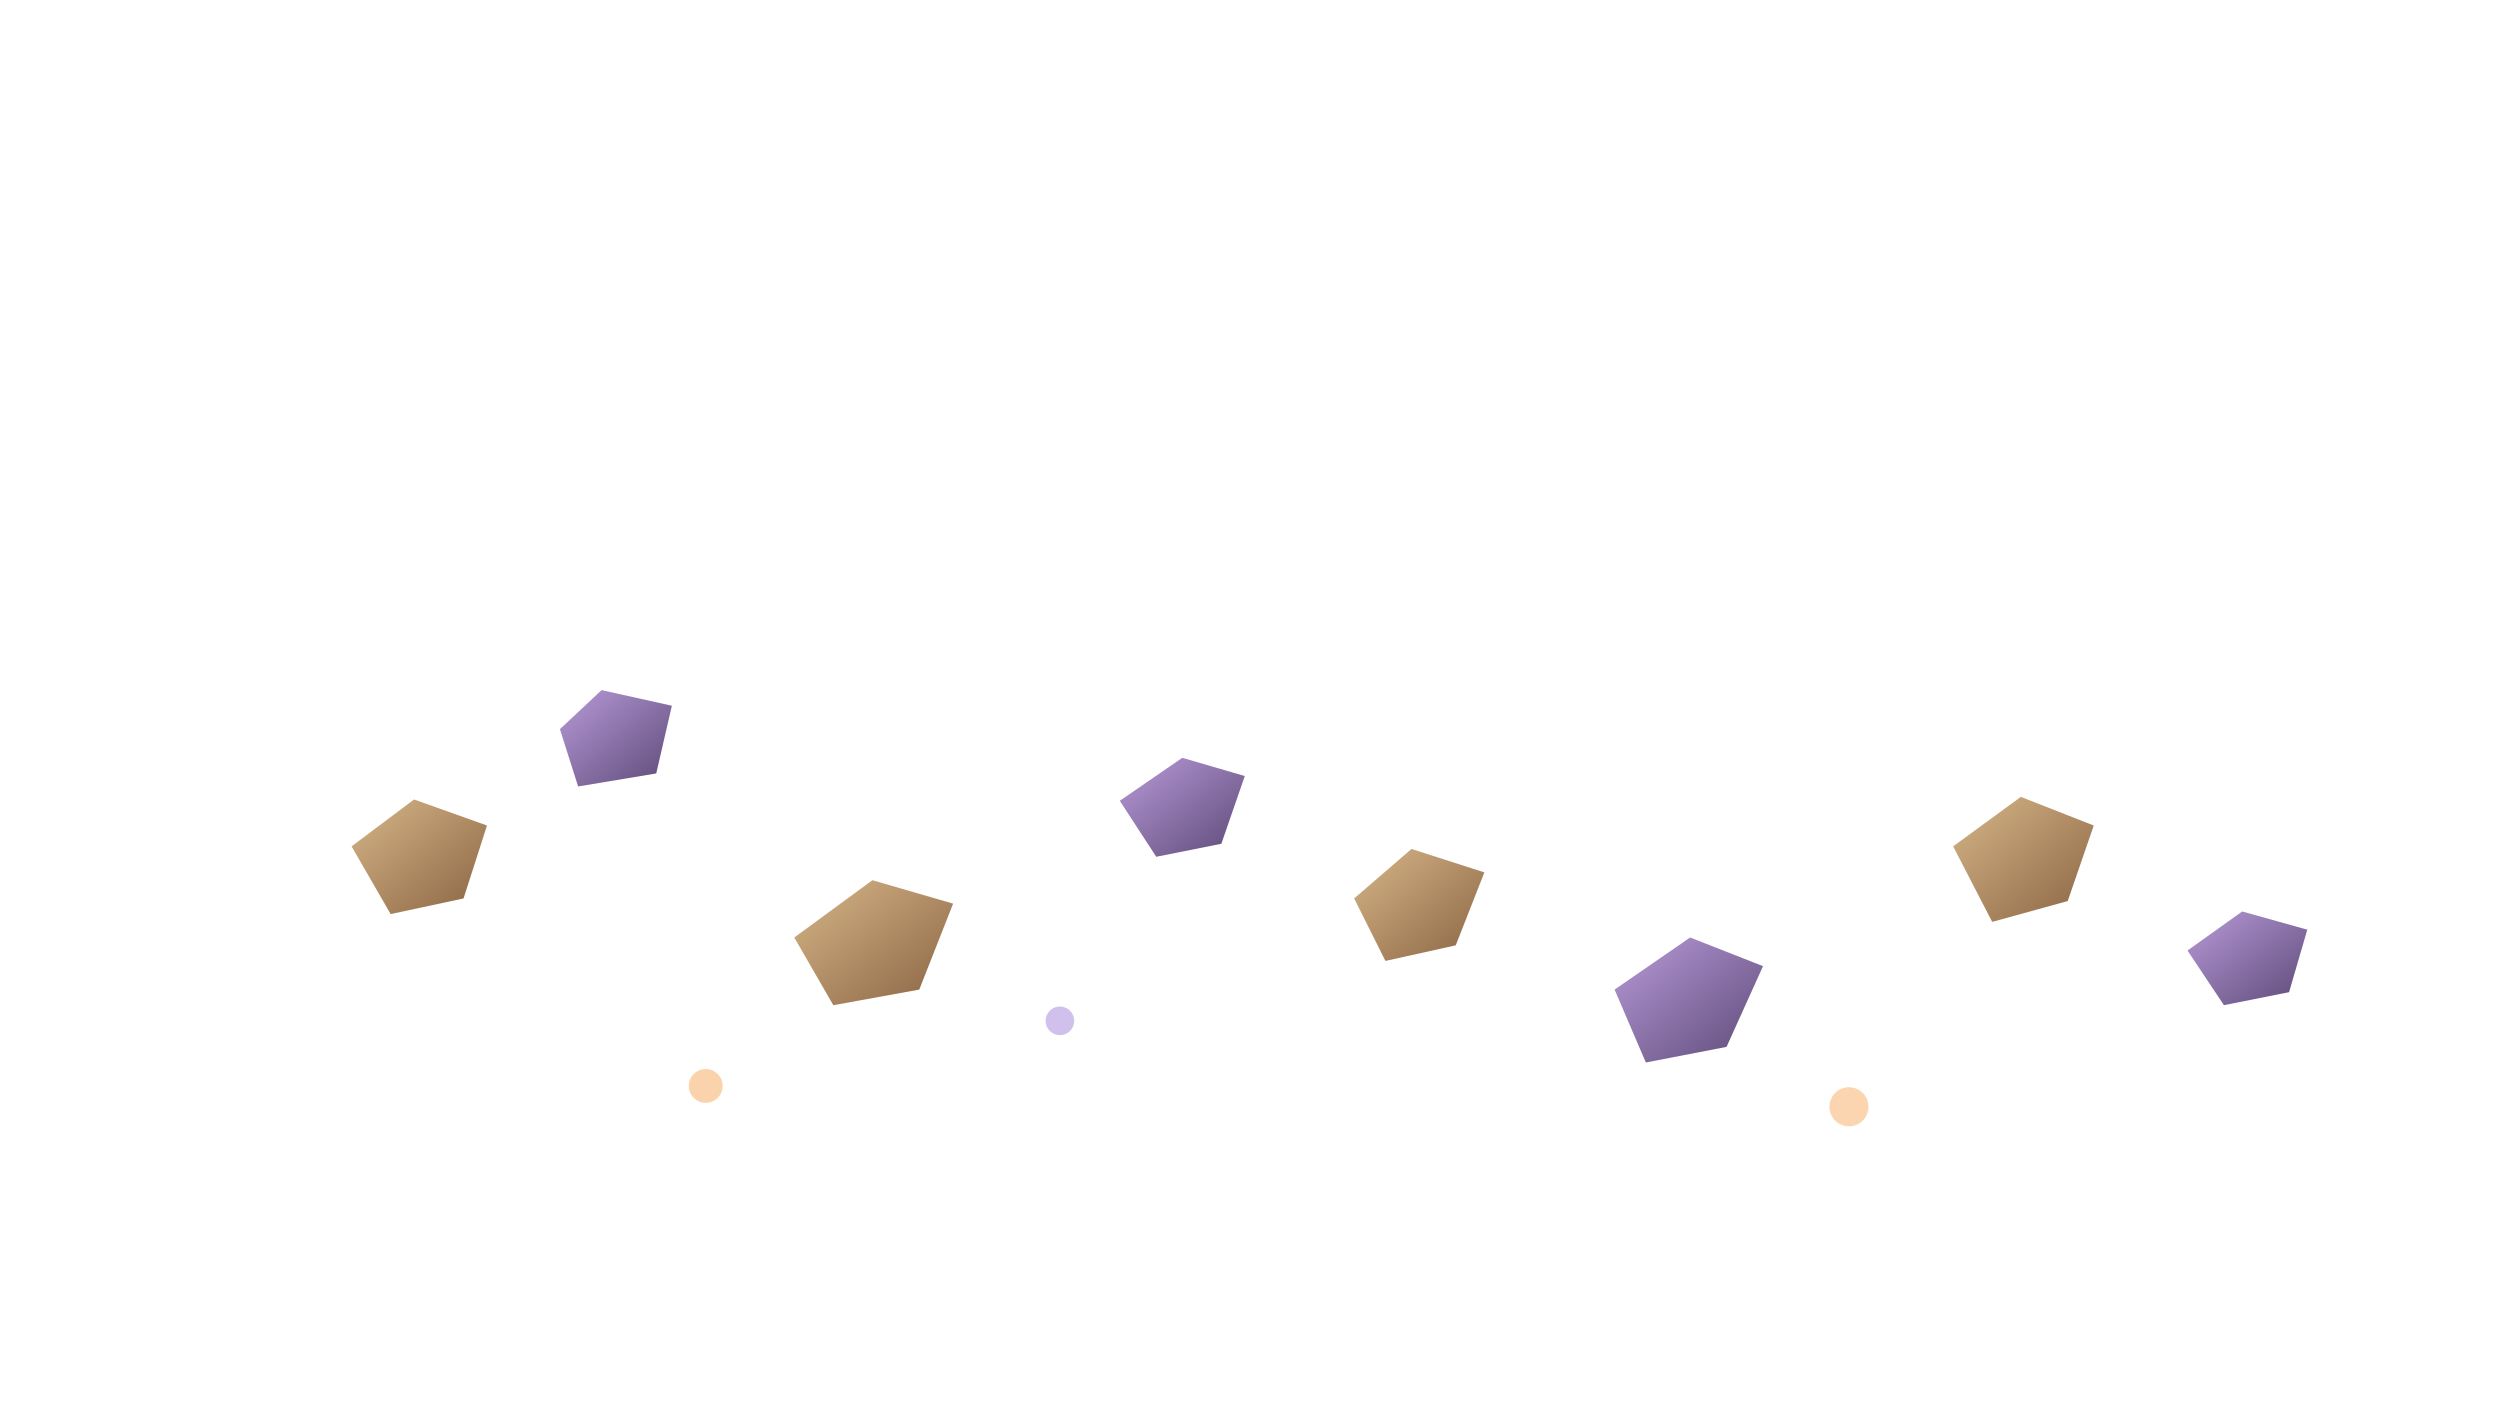
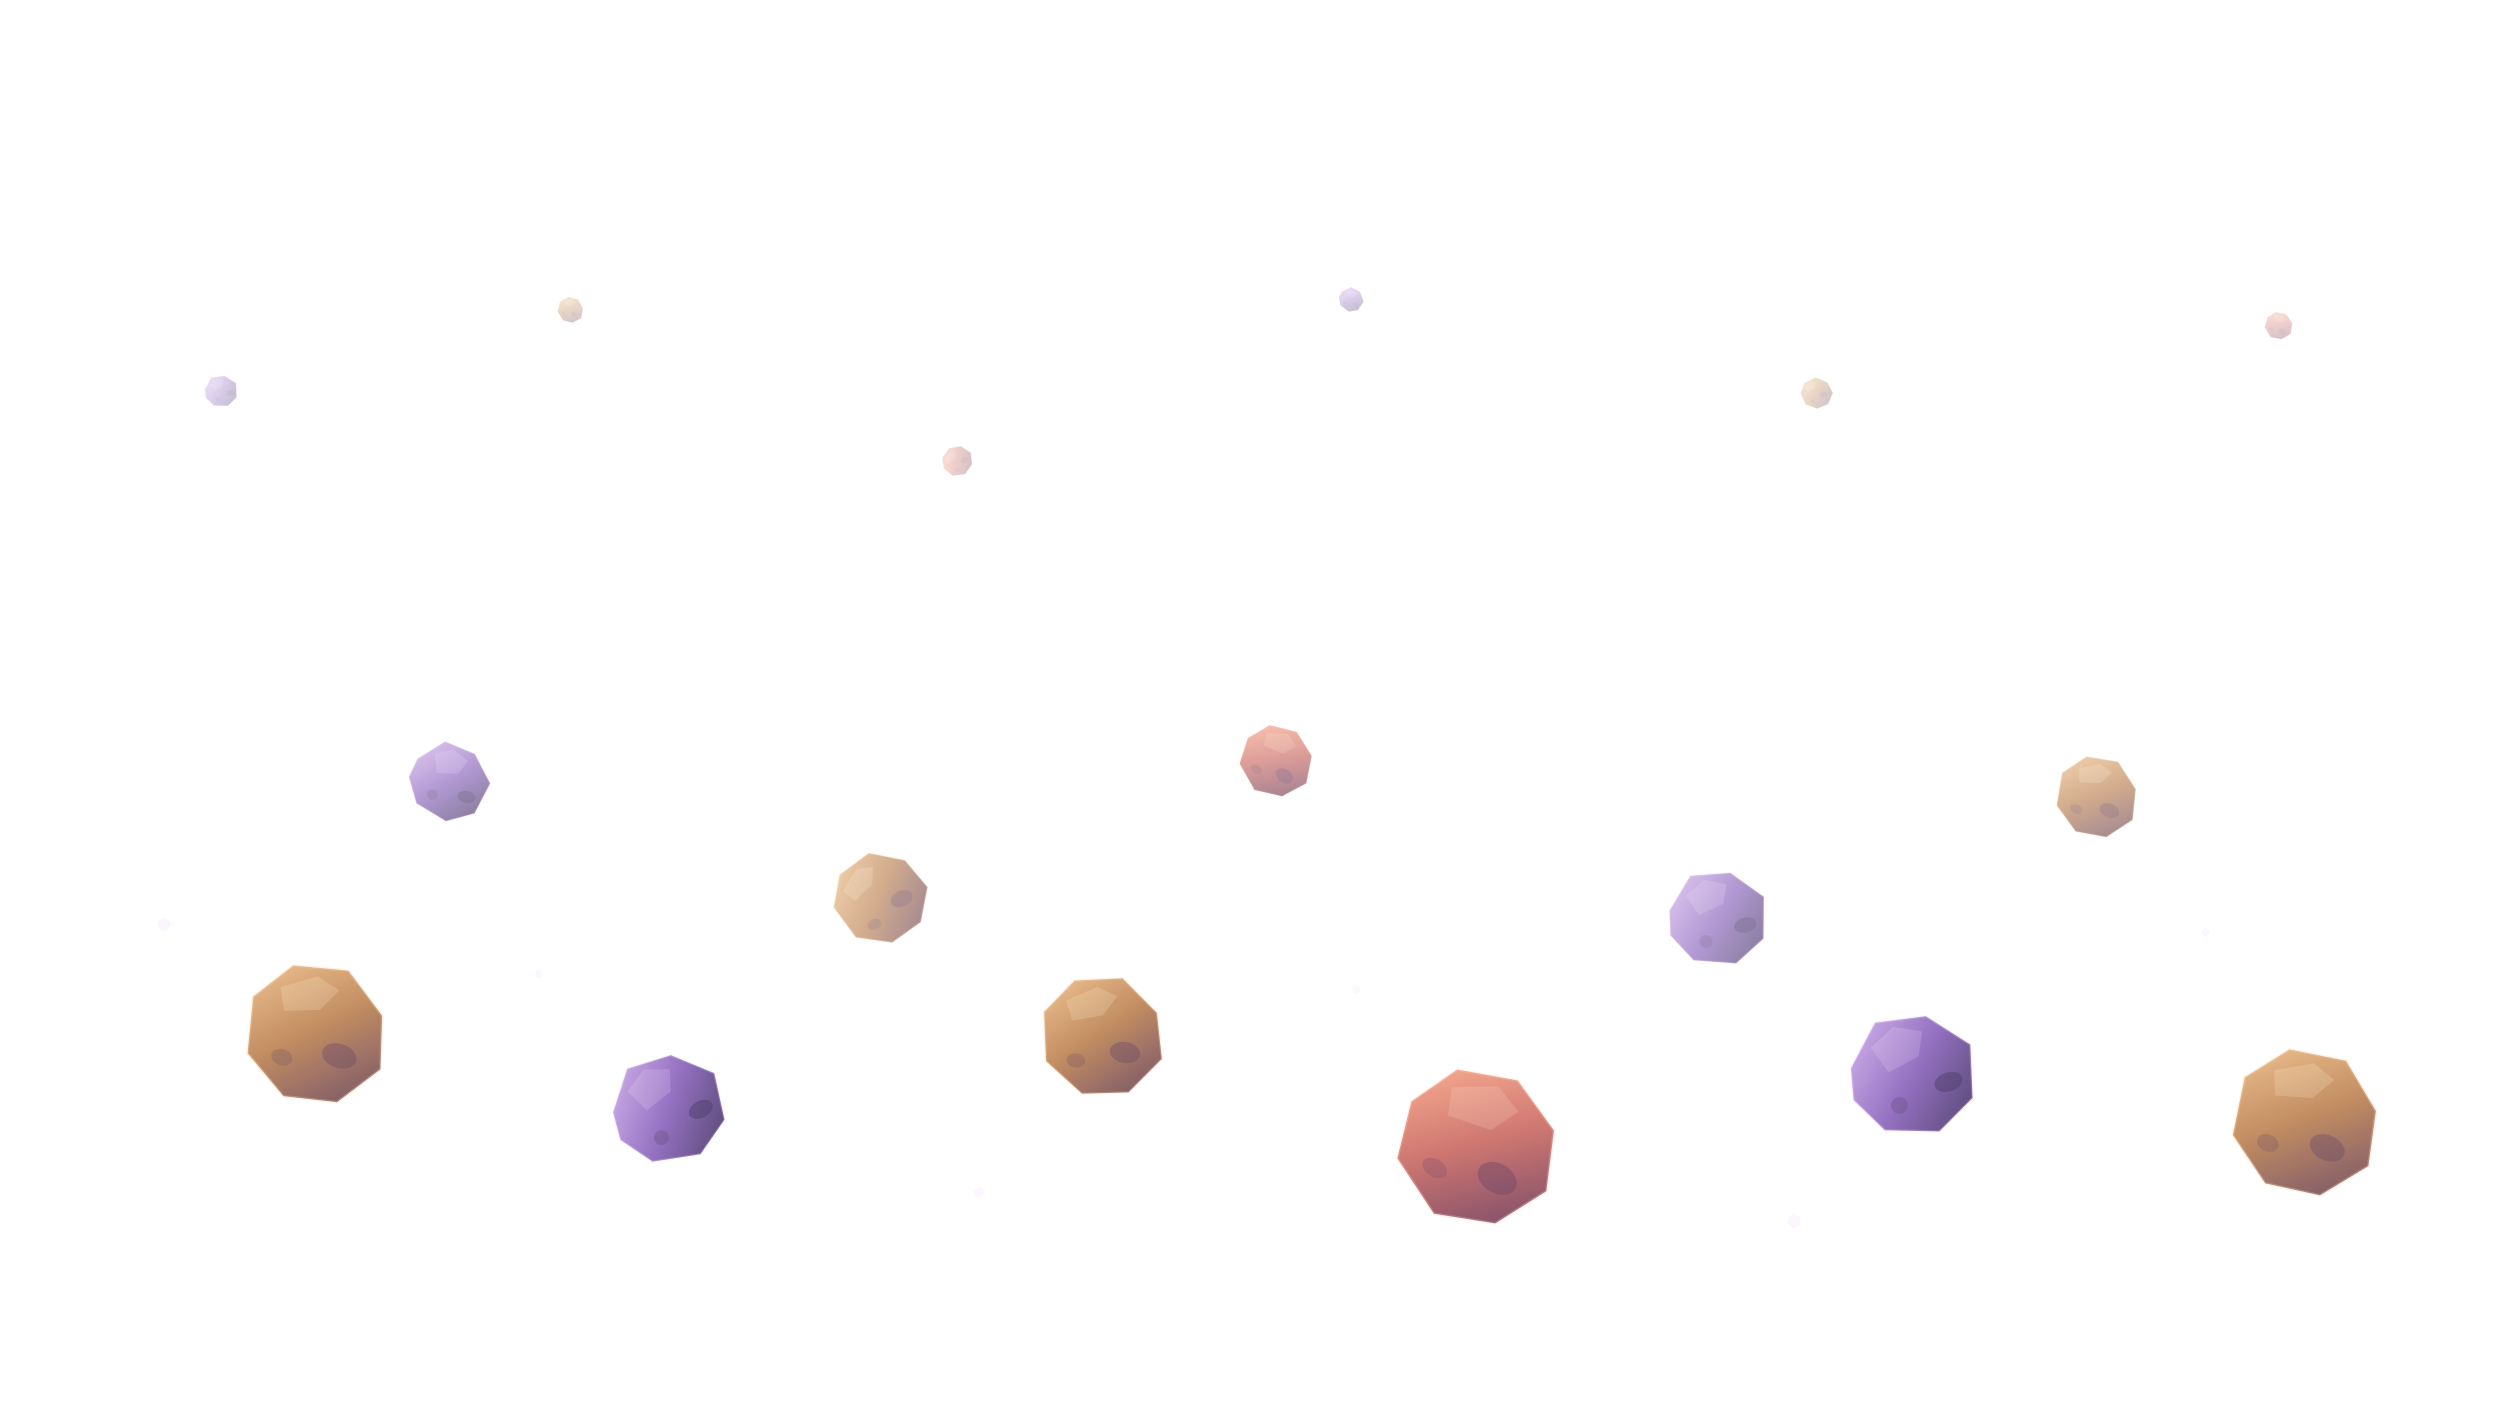
<svg xmlns="http://www.w3.org/2000/svg" viewBox="0 0 1920 1080" preserveAspectRatio="xMidYMid slice">
  <defs>
-     <linearGradient id="rockA" x1="0" y1="0" x2="1" y2="1">
-       <stop offset="0%" stop-color="#d7b688" />
-       <stop offset="100%" stop-color="#8a6443" />
+     <linearGradient id="rockGold" x1="0" y1="0" x2="1" y2="1">
+       <stop offset="0%" stop-color="#f2c38e" />
+       <stop offset="48%" stop-color="#bd8557" />
+       <stop offset="100%" stop-color="#674463" />
    </linearGradient>
-     <linearGradient id="rockB" x1="0" y1="0" x2="1" y2="1">
-       <stop offset="0%" stop-color="#b89ad8" />
-       <stop offset="100%" stop-color="#5d4a78" />
+     <linearGradient id="rockViolet" x1="0" y1="0" x2="1" y2="1">
+       <stop offset="0%" stop-color="#d7b5ef" />
+       <stop offset="50%" stop-color="#8d68bd" />
+       <stop offset="100%" stop-color="#44365f" />
    </linearGradient>
+     <linearGradient id="rockCoral" x1="0" y1="0" x2="1" y2="1">
+       <stop offset="0%" stop-color="#ffb18f" />
+       <stop offset="48%" stop-color="#cb6e68" />
+       <stop offset="100%" stop-color="#62395f" />
+     </linearGradient>
+     <g id="asteroidGold">
+       <path d="M-52 -12 L-31 -43 L9 -52 L43 -28 L54 10 L31 43 L-8 51 L-43 29 Z" fill="url(#rockGold)" stroke="#f6d5ac" stroke-width="2" stroke-opacity="0.28" />
+       <path d="M-35 -25 L-11 -41 L7 -36 L-2 -18 L-27 -9 Z" fill="#fff1d2" opacity="0.2" />
+       <ellipse cx="22" cy="10" rx="13" ry="9" fill="#63415d" opacity="0.42" />
+       <ellipse cx="-18" cy="24" rx="8" ry="6" fill="#6d4b56" opacity="0.3" />
+     </g>
+     <g id="asteroidViolet">
+       <path d="M-49 -20 L-18 -50 L24 -42 L52 -8 L40 35 L5 53 L-38 38 L-55 6 Z" fill="url(#rockViolet)" stroke="#ead8f8" stroke-width="2" stroke-opacity="0.26" />
+       <path d="M-28 -31 L-5 -42 L17 -31 L8 -12 L-20 -7 Z" fill="#f2e5ff" opacity="0.18" />
+       <ellipse cx="25" cy="16" rx="12" ry="8" fill="#3f315c" opacity="0.46" />
+       <circle cx="-20" cy="22" r="7" fill="#594170" opacity="0.34" />
+     </g>
+     <g id="asteroidCoral">
+       <path d="M-53 -4 L-37 -38 L2 -52 L40 -35 L56 3 L37 39 L-2 54 L-42 34 Z" fill="url(#rockCoral)" stroke="#ffd0bd" stroke-width="2" stroke-opacity="0.24" />
+       <path d="M-34 -26 L-7 -42 L13 -34 L3 -14 L-27 -8 Z" fill="#ffe1cf" opacity="0.18" />
+       <ellipse cx="23" cy="12" rx="14" ry="10" fill="#633a5d" opacity="0.42" />
+       <ellipse cx="-17" cy="27" rx="9" ry="6" fill="#7c455d" opacity="0.32" />
+     </g>
  </defs>
-   <path d="M270 650 L318 614 L374 634 L356 690 L300 702 Z" fill="url(#rockA)" />
-   <path d="M430 560 L462 530 L516 542 L504 594 L444 604 Z" fill="url(#rockB)" />
-   <path d="M610 720 L670 676 L732 694 L706 760 L640 772 Z" fill="url(#rockA)" />
-   <path d="M860 615 L908 582 L956 596 L938 648 L888 658 Z" fill="url(#rockB)" />
-   <path d="M1040 690 L1084 652 L1140 670 L1118 726 L1064 738 Z" fill="url(#rockA)" />
-   <path d="M1240 760 L1298 720 L1354 742 L1326 804 L1264 816 Z" fill="url(#rockB)" />
-   <path d="M1500 650 L1552 612 L1608 634 L1588 692 L1530 708 Z" fill="url(#rockA)" />
-   <path d="M1680 730 L1722 700 L1772 714 L1758 762 L1708 772 Z" fill="url(#rockB)" />
-   <circle cx="542" cy="834" r="13" fill="#f8bf85" opacity="0.68" />
-   <circle cx="814" cy="784" r="11" fill="#b79ddf" opacity="0.64" />
-   <circle cx="1420" cy="850" r="15" fill="#f8bf85" opacity="0.66" />
+   <g opacity="0.34">
+     <use href="#asteroidViolet" transform="translate(170 300) rotate(-18) scale(0.24)" />
+     <use href="#asteroidGold" transform="translate(438 238) rotate(26) scale(0.19)" />
+     <use href="#asteroidCoral" transform="translate(735 354) rotate(-34) scale(0.22)" />
+     <use href="#asteroidViolet" transform="translate(1038 230) rotate(18) scale(0.18)" />
+     <use href="#asteroidGold" transform="translate(1395 302) rotate(-12) scale(0.23)" />
+     <use href="#asteroidCoral" transform="translate(1750 250) rotate(32) scale(0.2)" />
+   </g>
+   <g opacity="0.68">
+     <use href="#asteroidViolet" transform="translate(346 600) rotate(12) scale(0.58)" />
+     <use href="#asteroidGold" transform="translate(676 690) rotate(-24) scale(0.68)" />
+     <use href="#asteroidCoral" transform="translate(980 584) rotate(34) scale(0.52)" />
+     <use href="#asteroidViolet" transform="translate(1320 704) rotate(-15) scale(0.72)" />
+     <use href="#asteroidGold" transform="translate(1610 612) rotate(22) scale(0.6)" />
+   </g>
+   <g opacity="0.94">
+     <use href="#asteroidGold" transform="translate(242 794) rotate(18) scale(1.04)" />
+     <use href="#asteroidViolet" transform="translate(514 850) rotate(-28) scale(0.82)" />
+     <use href="#asteroidGold" transform="translate(846 796) rotate(10) scale(0.9)" />
+     <use href="#asteroidCoral" transform="translate(1134 880) rotate(30) scale(1.14)" />
+     <use href="#asteroidViolet" transform="translate(1470 824) rotate(-18) scale(0.92)" />
+     <use href="#asteroidGold" transform="translate(1770 862) rotate(24) scale(1.08)" />
+   </g>
+   <g fill="#f7eaff">
+     <circle cx="126" cy="710" r="5" opacity="0.46" />
+     <circle cx="414" cy="748" r="3" opacity="0.4" />
+     <circle cx="752" cy="916" r="4" opacity="0.44" />
+     <circle cx="1042" cy="760" r="3" opacity="0.38" />
+     <circle cx="1378" cy="938" r="5" opacity="0.42" />
+     <circle cx="1694" cy="716" r="3" opacity="0.38" />
+   </g>
</svg>
